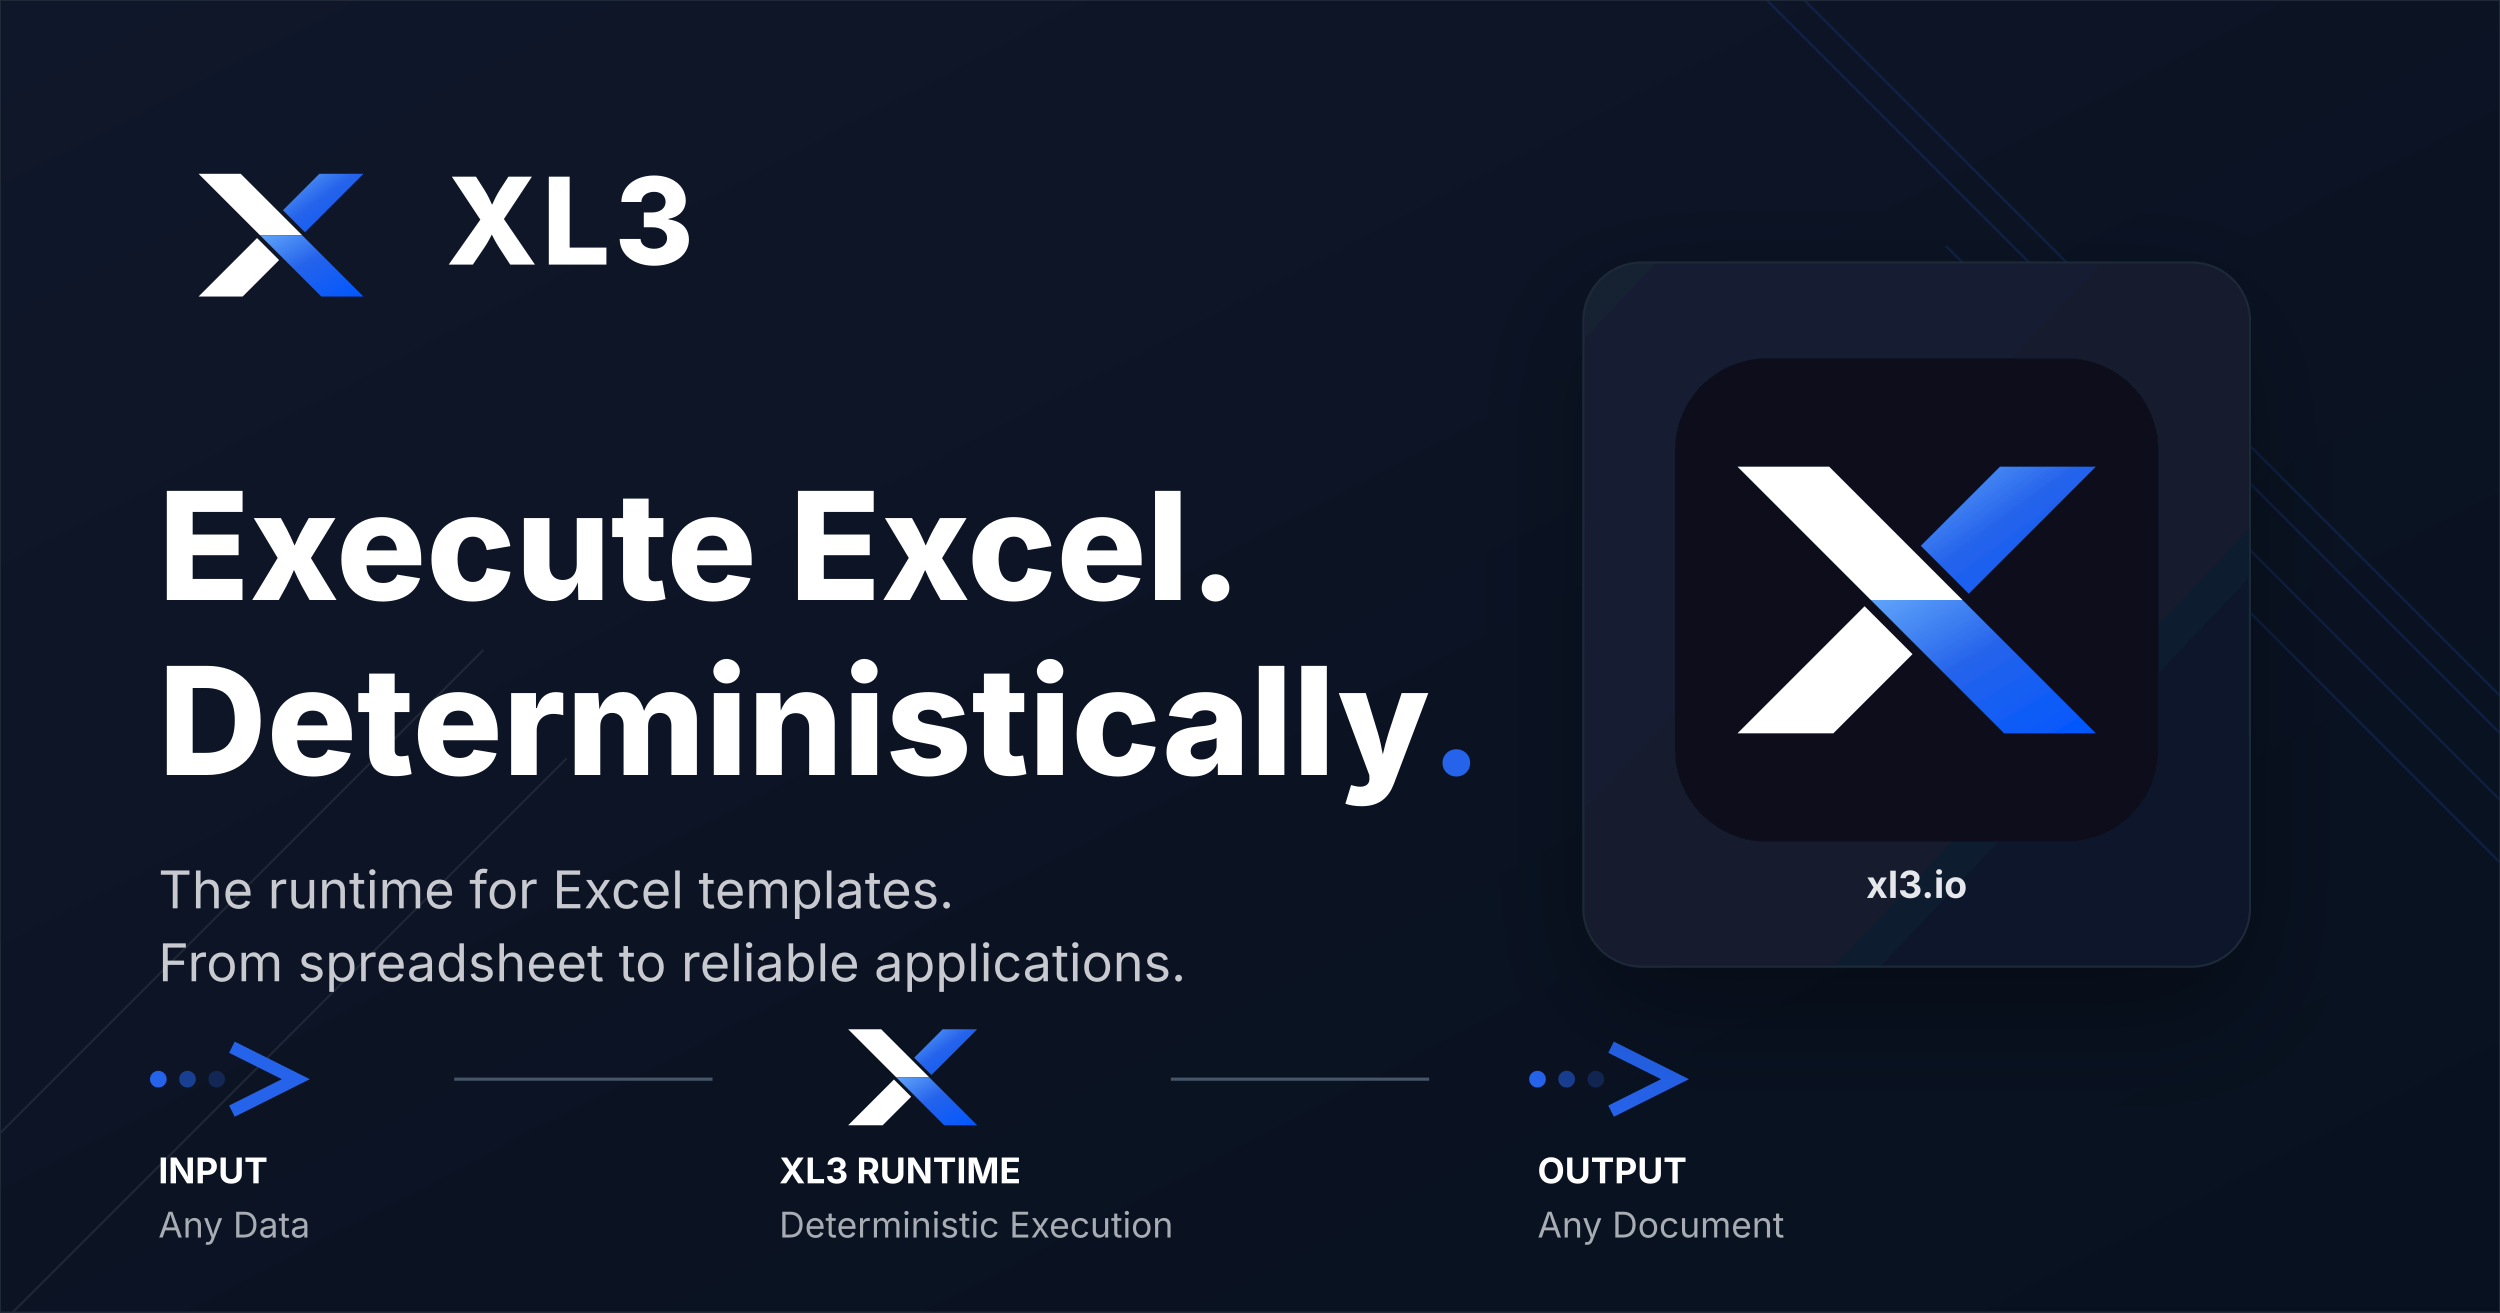
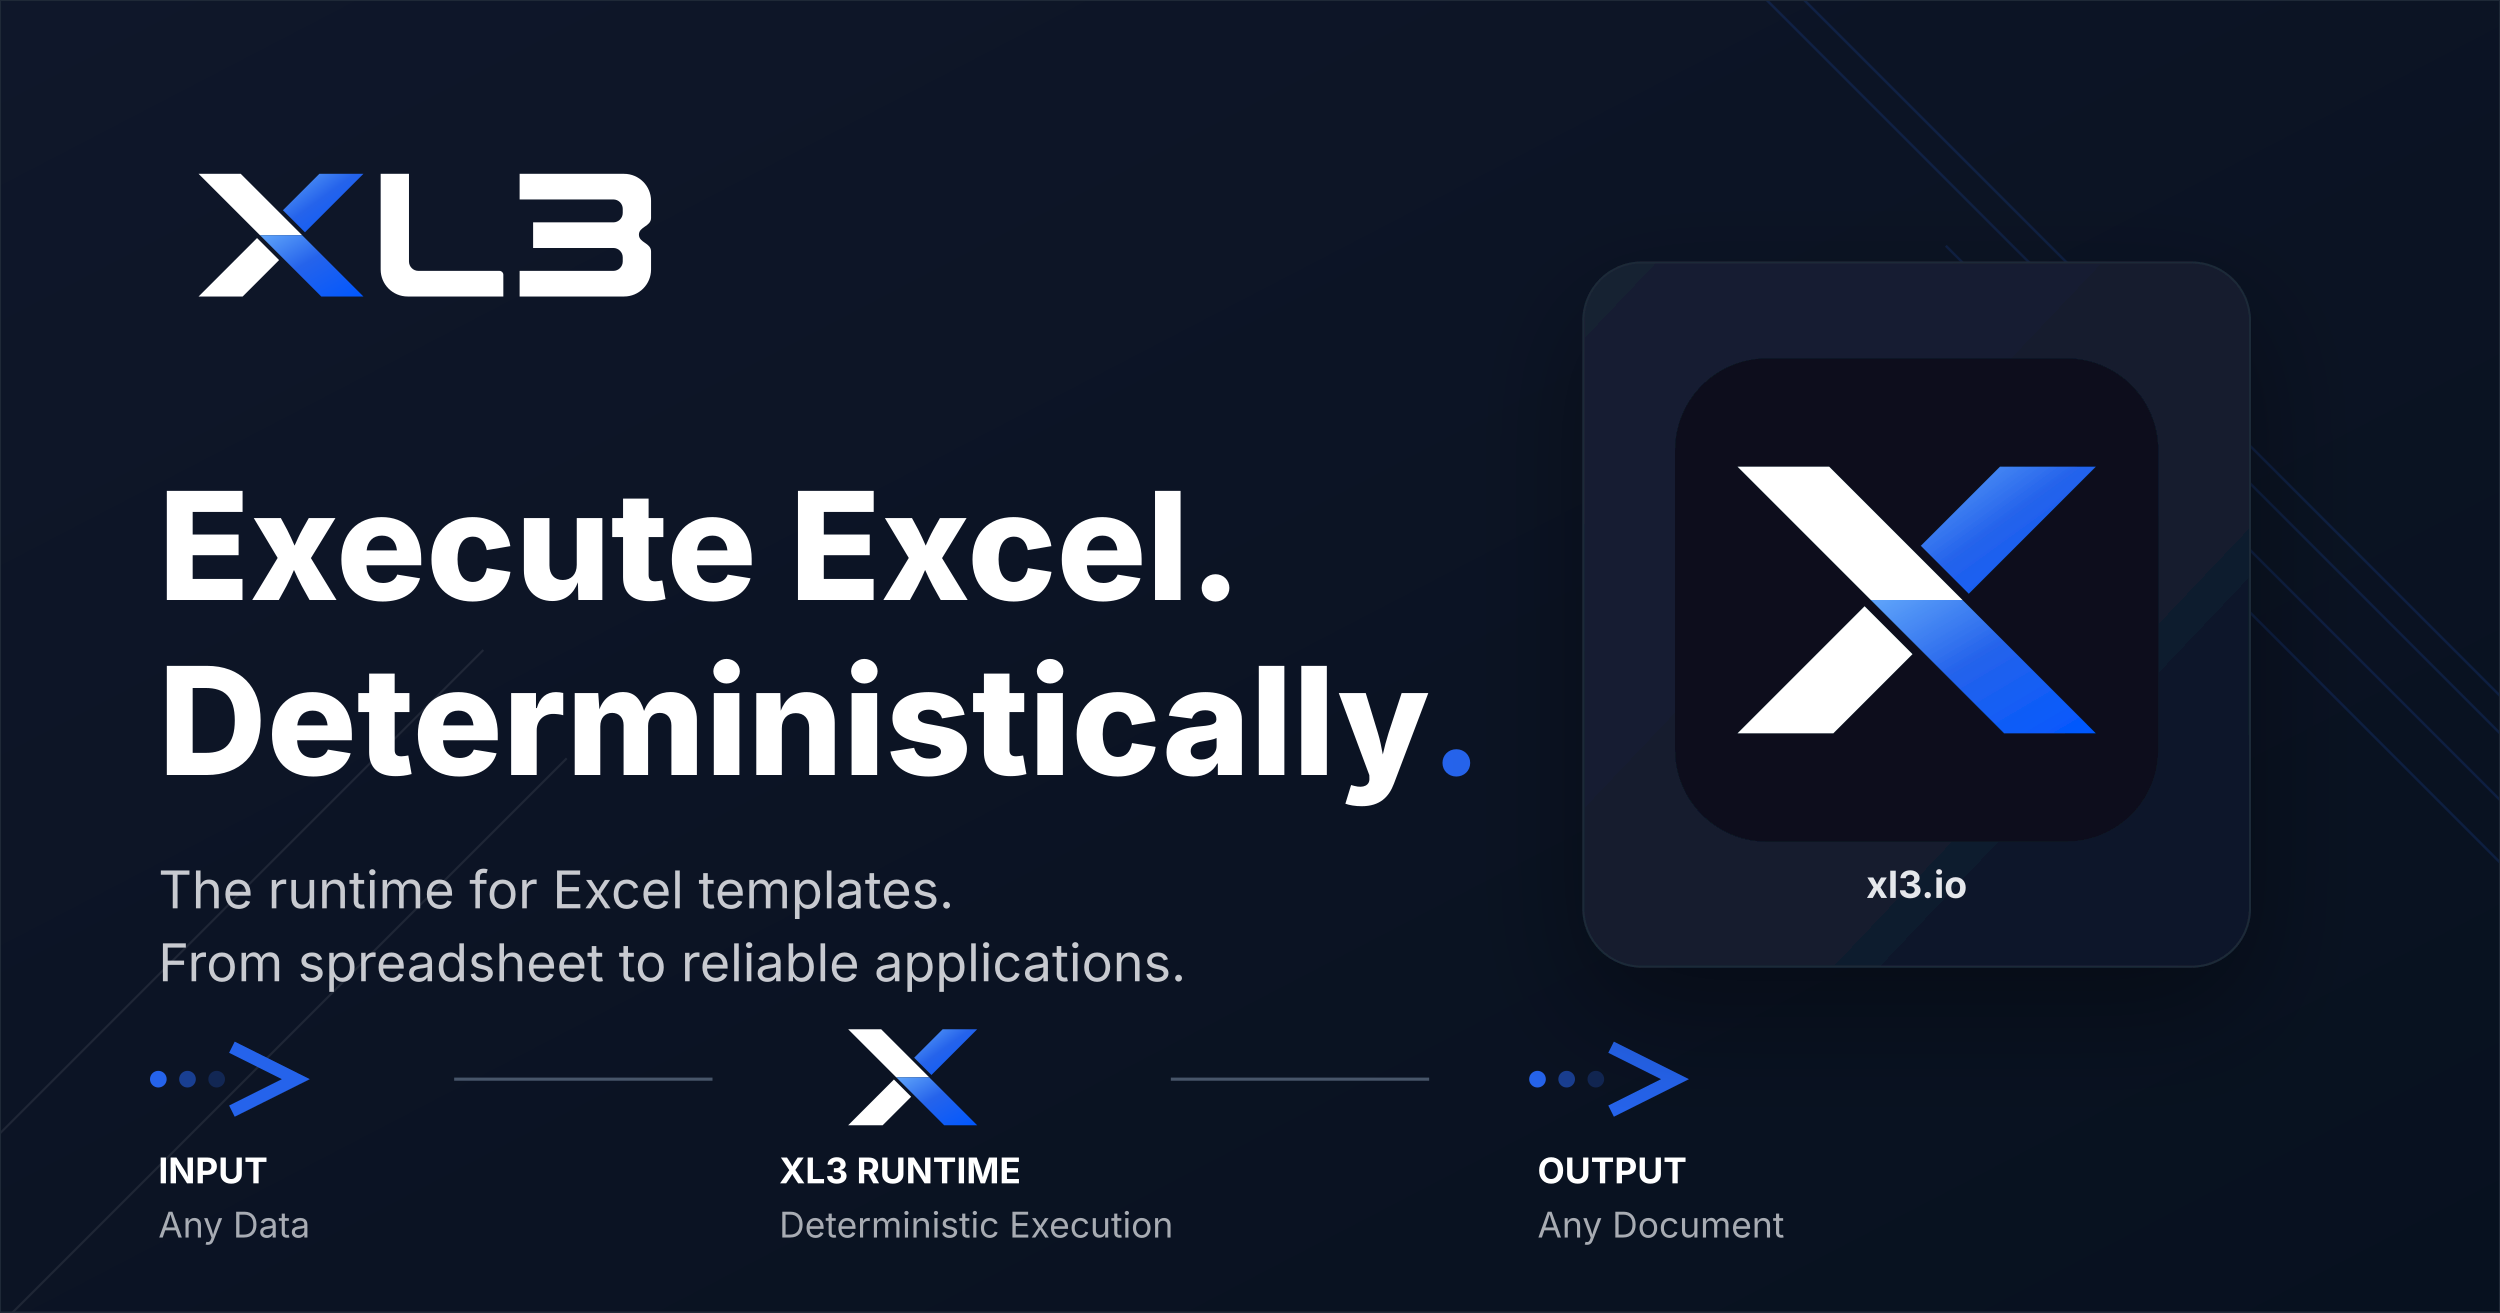
<svg xmlns="http://www.w3.org/2000/svg" width="1200" height="630" viewBox="0 0 1200 630">
  <defs>
    <linearGradient id="bg" x1="0" y1="0" x2="1" y2="1">
      <stop offset="0" stop-color="#0F172A" />
      <stop offset="0.58" stop-color="#0B1323" />
      <stop offset="1" stop-color="#07111F" />
    </linearGradient>
    <linearGradient id="blue" x1="0" y1="0" x2="1" y2="1">
      <stop offset="0" stop-color="#60A5FA" />
      <stop offset="0.45" stop-color="#2563EB" />
      <stop offset="1" stop-color="#0057FF" />
    </linearGradient>
    <linearGradient id="panel" x1="0" y1="0" x2="1" y2="1">
      <stop offset="0" stop-color="#172033" />
      <stop offset="1" stop-color="#0F172A" />
    </linearGradient>
    <filter id="shadow" x="-20%" y="-20%" width="140%" height="140%">
      <feDropShadow dx="0" dy="22" stdDeviation="28" flood-color="#000000" flood-opacity="0.35" />
    </filter>
    <g id="symbolLight" fill-rule="evenodd" shape-rendering="geometricPrecision">
      <path fill="url(#blue)" d="M168 64h46l-61 61-23-23z" />
      <path fill="#FFFFFF" d="M42 192h46l38-38-23-23z" />
      <path fill="#FFFFFF" d="M42 64h44l64 64h-44z" />
      <path fill="url(#blue)" d="M106 128h44l64 64h-44z" />
    </g>
  </defs>
  <rect width="1200" height="630" fill="url(#bg)" />
  <path d="M792 -56 1264 416M856 -10 1328 462M934 118 1255 439M990 204 1280 494" fill="none" stroke="#2563EB" stroke-width="1.2" opacity="0.16" />
  <path d="M-68 612 232 312M-28 664 272 364" fill="none" stroke="#FFFFFF" stroke-width="1" opacity="0.08" />
  <rect x="0" y="0" width="1200" height="630" fill="none" stroke="#1F2937" stroke-width="1" />
-   <g transform="translate(76 54)">
-     <use href="#symbolLight" transform="scale(0.46)" />
-     <text x="138" y="73" font-family="Inter, ui-sans-serif, system-ui, -apple-system, Segoe UI, Helvetica, Arial, sans-serif" font-size="58" font-weight="800" fill="#FFFFFF" letter-spacing="2">XL3</text>
+   <g transform="translate(76 54) scale(0.46)">
+     <use href="#symbolLight" />
+     <g fill="#FFFFFF" shape-rendering="geometricPrecision">
+       <path transform="translate(232 64)" d="M0 0 H29.54 V91.42 A9.85 9.85 0 0 0 39.39 101.27 H124 A4 4 0 0 1 128 105.27 V128 H28.13 A28.13 28.13 0 0 1 0 99.87 Z" />
+       <path transform="translate(377 64)" d="M0 0 H109.01 A28.13 28.13 0 0 1 137.14 28.13 V46 C137.14 55 124.48 55 124.48 63.5 C124.48 72 137.14 72 137.14 81 V99.87 A28.13 28.13 0 0 1 109.01 128 H0 V101.27 H97.75 A9.85 9.85 0 0 0 107.6 91.42 V87.21 A9.85 9.85 0 0 0 97.75 77.36 H14.07 V50.64 H97.75 A9.85 9.85 0 0 0 107.6 40.79 V36.58 A9.85 9.85 0 0 0 97.75 26.73 H0 Z" />
+     </g>
  </g>
  <g transform="translate(76 288)">
    <text x="0" y="0" font-family="Inter, ui-sans-serif, system-ui, -apple-system, Segoe UI, Helvetica, Arial, sans-serif" font-size="72" font-weight="800" fill="#FFFFFF">Execute Excel.</text>
    <text x="0" y="84" font-family="Inter, ui-sans-serif, system-ui, -apple-system, Segoe UI, Helvetica, Arial, sans-serif" font-size="72" font-weight="800" fill="#FFFFFF">Deterministically<tspan fill="#2563EB">.</tspan>
    </text>
    <text x="0" y="148" font-family="Inter, ui-sans-serif, system-ui, -apple-system, Segoe UI, Helvetica, Arial, sans-serif" font-size="25" font-weight="400" fill="#E5E7EB" opacity="0.86">The runtime for Excel templates.</text>
    <text x="0" y="183" font-family="Inter, ui-sans-serif, system-ui, -apple-system, Segoe UI, Helvetica, Arial, sans-serif" font-size="25" font-weight="400" fill="#E5E7EB" opacity="0.86">From spreadsheet to reliable applications.</text>
  </g>
  <g transform="translate(76 518)">
    <g>
      <circle cx="0" cy="0" r="4" fill="#2563EB" />
      <circle cx="14" cy="0" r="4" fill="#2563EB" opacity="0.55" />
      <circle cx="28" cy="0" r="4" fill="#2563EB" opacity="0.24" />
      <path d="M38 -14 66 0 38 14" fill="none" stroke="#2563EB" stroke-width="6" stroke-linecap="square" stroke-linejoin="miter" />
      <text x="0" y="50" font-family="Inter, ui-sans-serif, system-ui, -apple-system, Segoe UI, Helvetica, Arial, sans-serif" font-size="17" font-weight="700" fill="#FFFFFF">INPUT</text>
      <text x="0" y="76" font-family="Inter, ui-sans-serif, system-ui, -apple-system, Segoe UI, Helvetica, Arial, sans-serif" font-size="17" font-weight="400" fill="#E5E7EB" opacity="0.72">Any Data</text>
    </g>
    <path d="M142 0H266" stroke="#475569" stroke-width="1.5" />
    <g transform="translate(316 -47) scale(0.36)">
      <use href="#symbolLight" />
    </g>
    <text x="298" y="50" font-family="Inter, ui-sans-serif, system-ui, -apple-system, Segoe UI, Helvetica, Arial, sans-serif" font-size="17" font-weight="700" fill="#FFFFFF">XL3 RUNTIME</text>
    <text x="298" y="76" font-family="Inter, ui-sans-serif, system-ui, -apple-system, Segoe UI, Helvetica, Arial, sans-serif" font-size="17" font-weight="400" fill="#E5E7EB" opacity="0.72">Deterministic Execution</text>
    <path d="M486 0H610" stroke="#475569" stroke-width="1.5" />
    <g transform="translate(662 0)">
      <circle cx="0" cy="0" r="4" fill="#2563EB" />
      <circle cx="14" cy="0" r="4" fill="#2563EB" opacity="0.55" />
      <circle cx="28" cy="0" r="4" fill="#2563EB" opacity="0.24" />
      <path d="M38 -14 66 0 38 14" fill="none" stroke="#2563EB" stroke-width="6" stroke-linecap="square" stroke-linejoin="miter" />
      <text x="0" y="50" font-family="Inter, ui-sans-serif, system-ui, -apple-system, Segoe UI, Helvetica, Arial, sans-serif" font-size="17" font-weight="700" fill="#FFFFFF">OUTPUT</text>
      <text x="0" y="76" font-family="Inter, ui-sans-serif, system-ui, -apple-system, Segoe UI, Helvetica, Arial, sans-serif" font-size="17" font-weight="400" fill="#E5E7EB" opacity="0.72">Any Document</text>
    </g>
  </g>
  <g transform="translate(760 126)" filter="url(#shadow)">
    <rect x="0" y="0" width="320" height="338" rx="28" fill="url(#panel)" stroke="#1F2937" />
    <rect x="44" y="46" width="232" height="232" rx="44" fill="#07111F" />
    <g transform="translate(32 34) scale(1)">
      <use href="#symbolLight" />
    </g>
    <text x="160" y="305" text-anchor="middle" font-family="Inter, ui-sans-serif, system-ui, -apple-system, Segoe UI, Helvetica, Arial, sans-serif" font-size="18" font-weight="700" fill="#E5E7EB">xl3.io</text>
  </g>
</svg>
